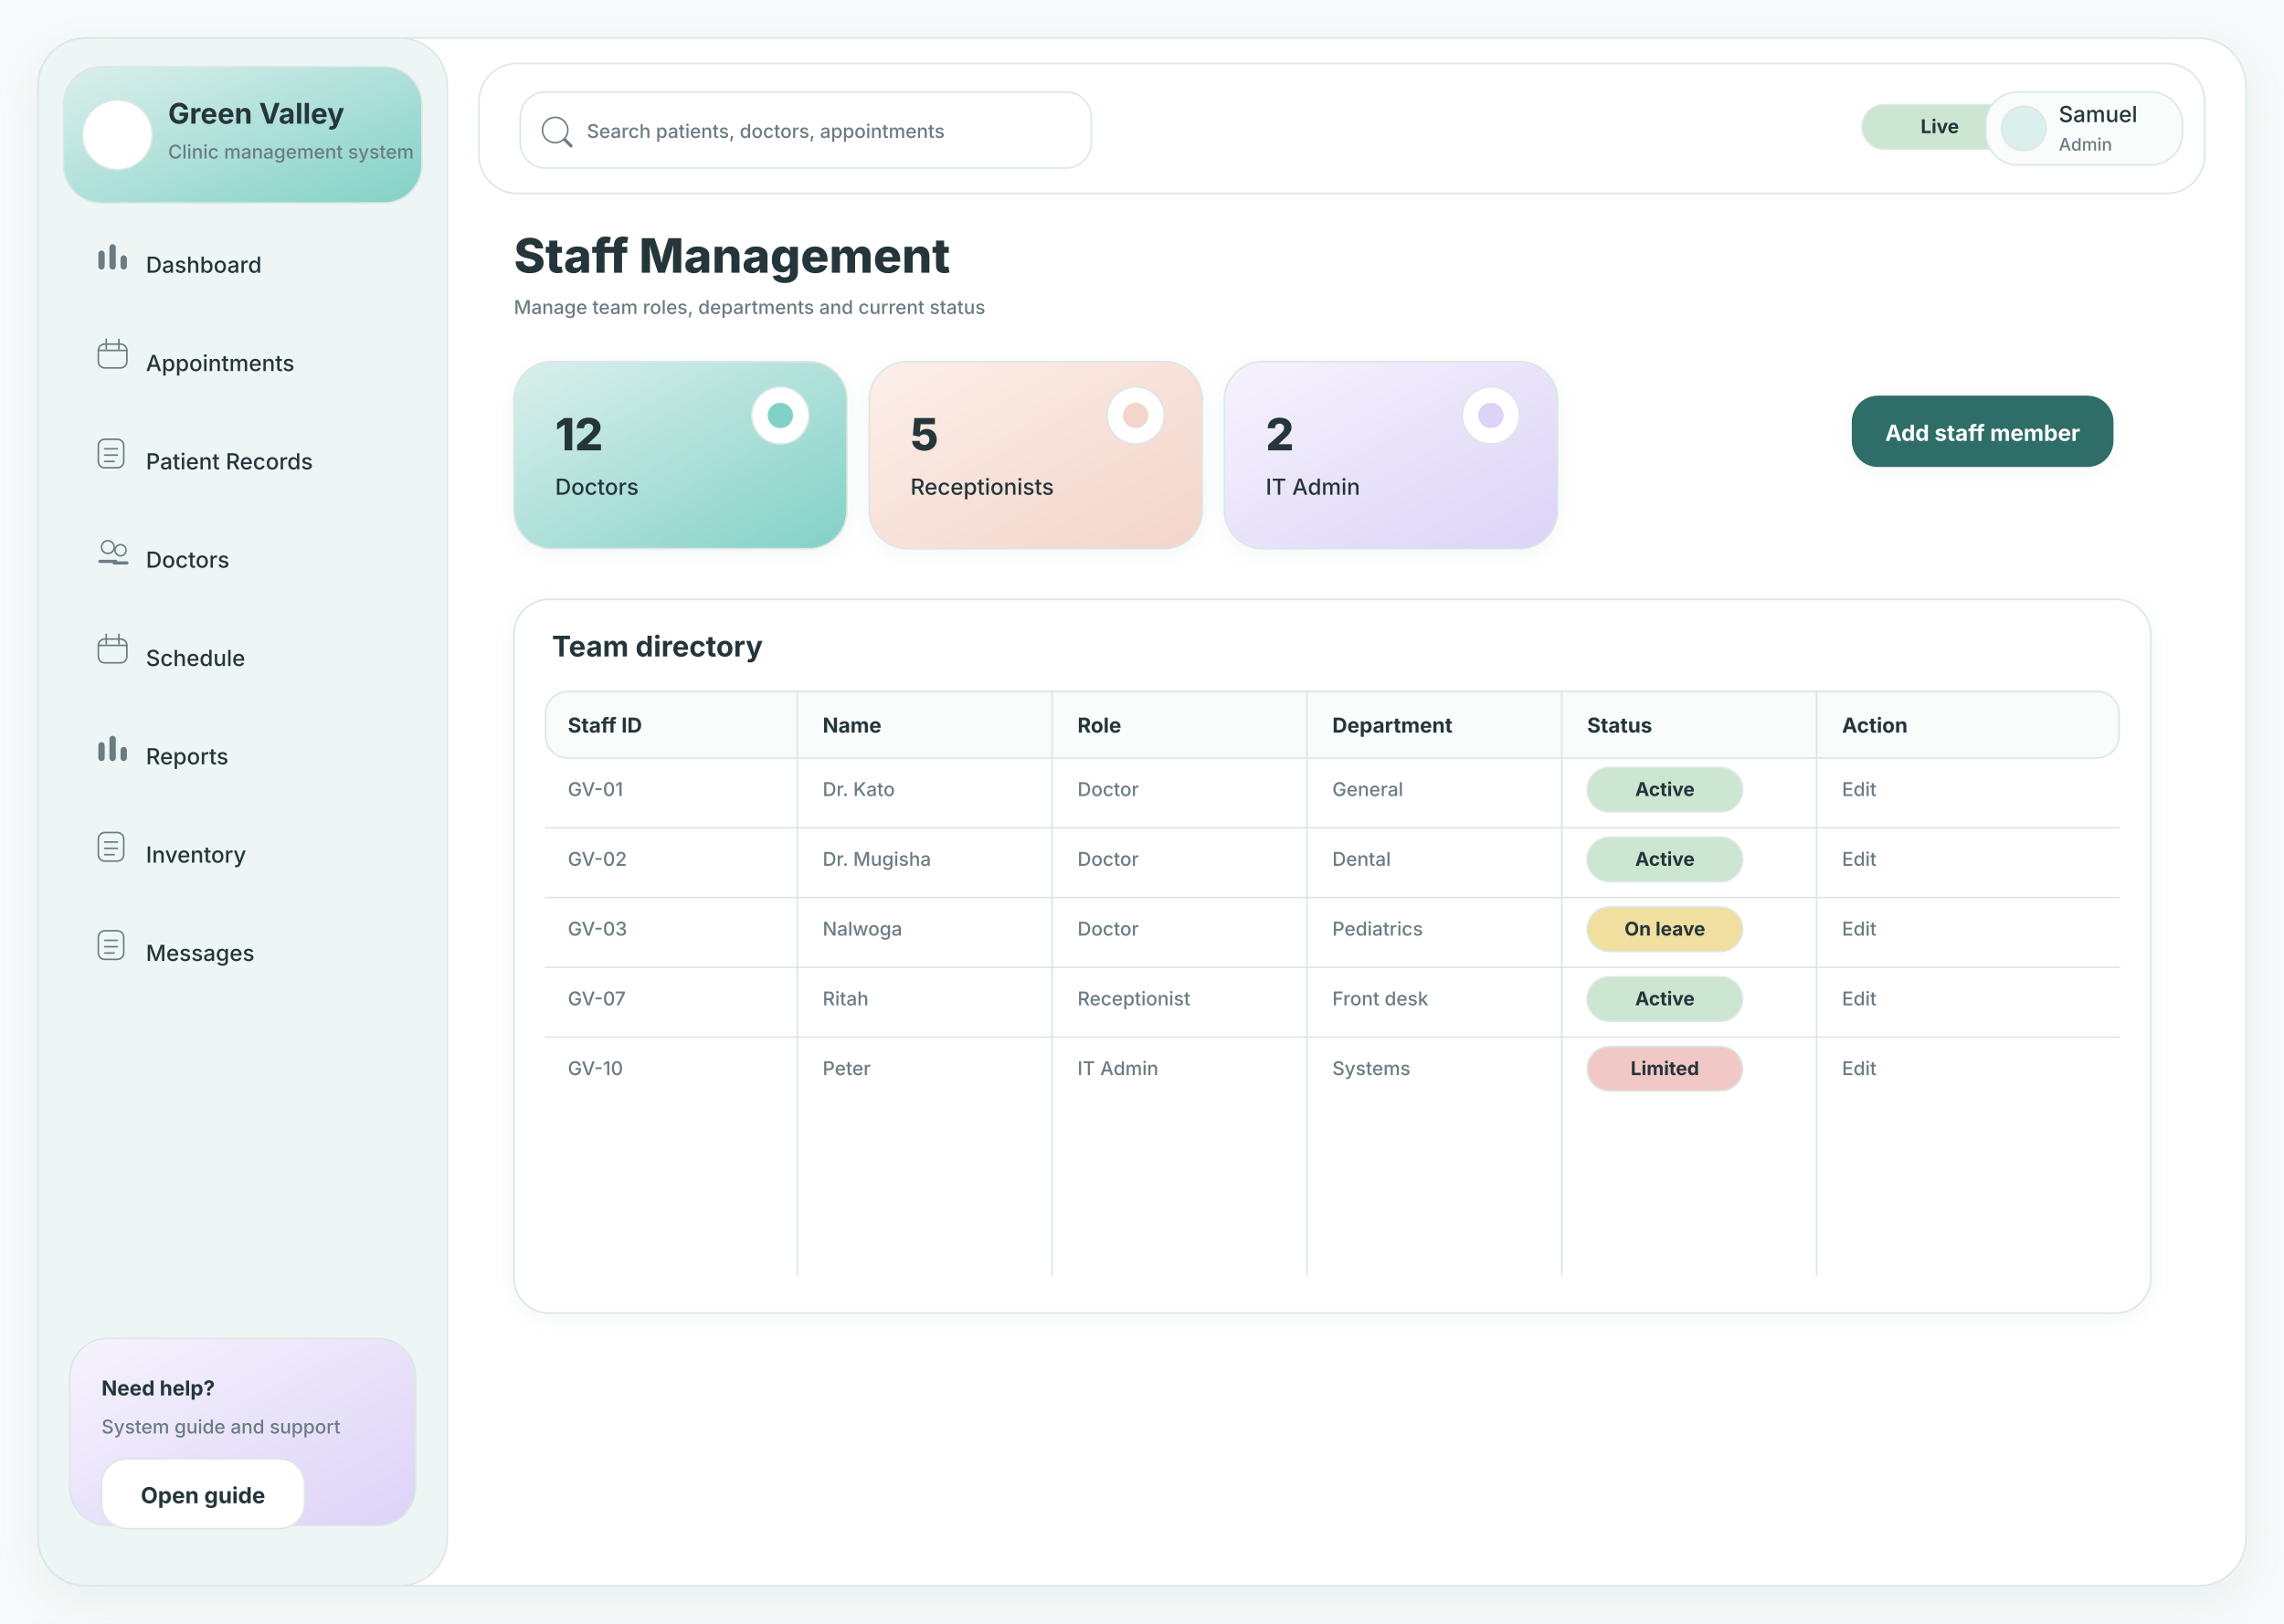
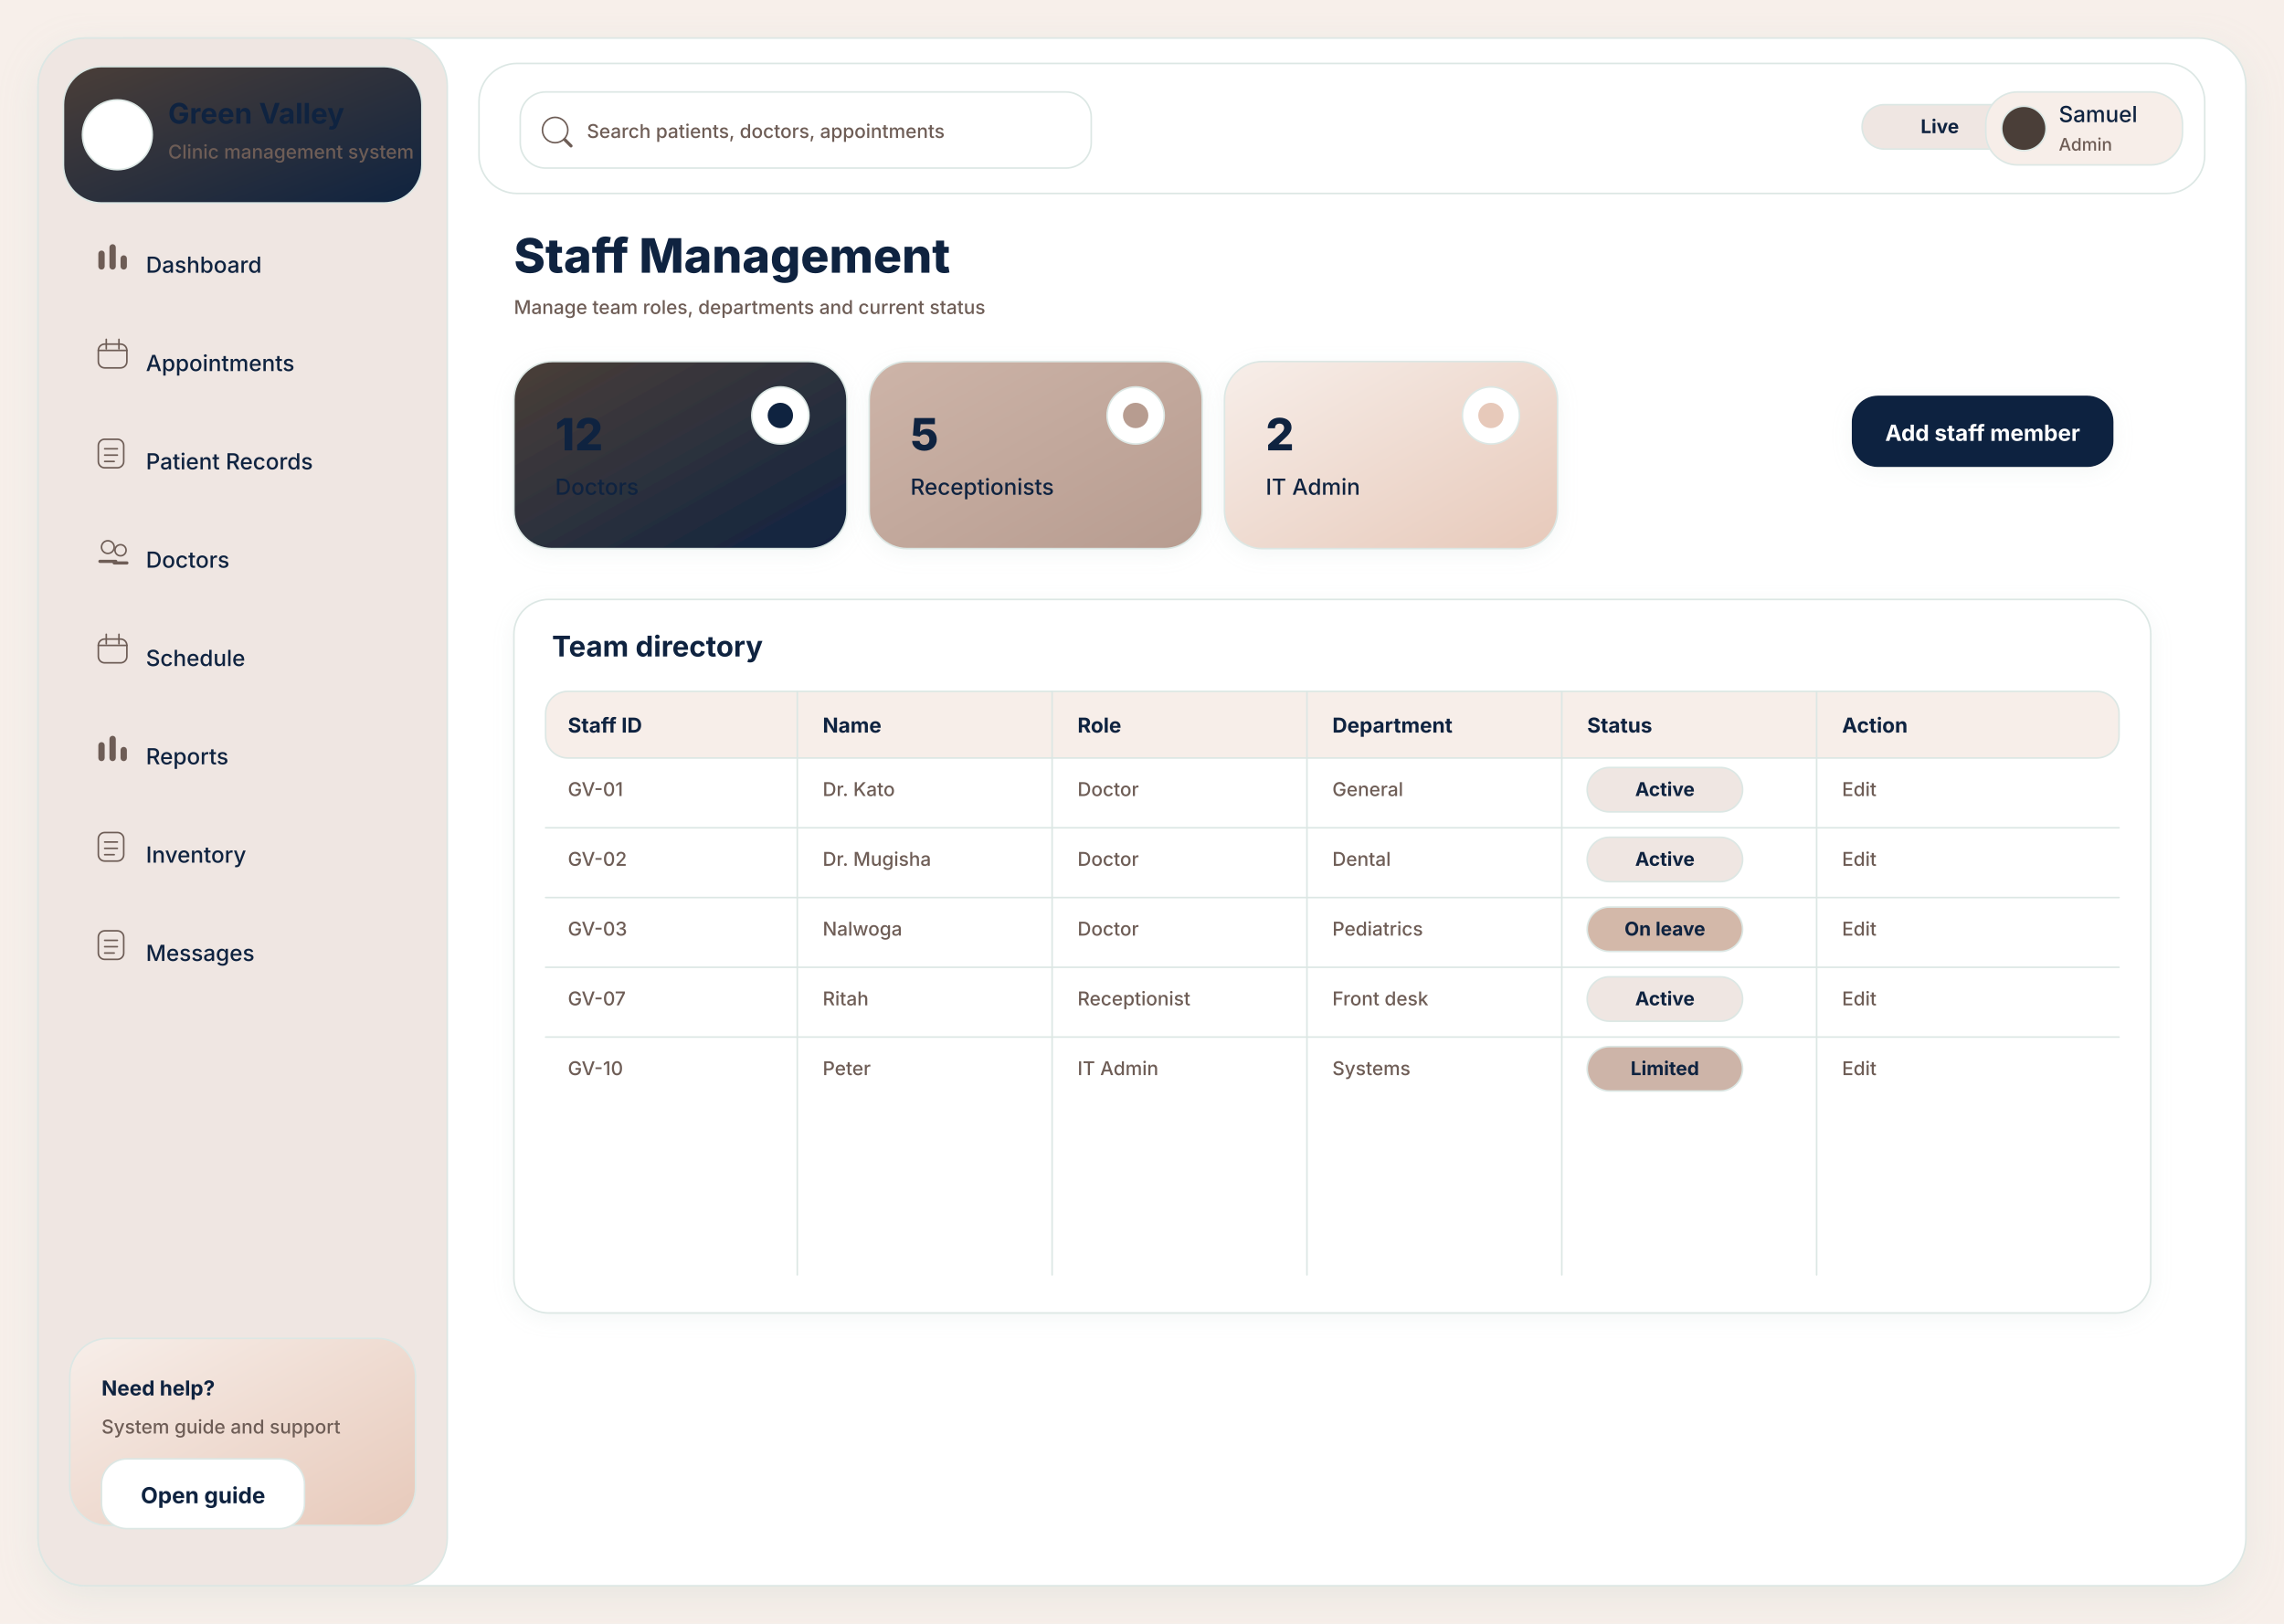
<svg xmlns="http://www.w3.org/2000/svg" width="1440" height="1024" viewBox="0 0 1440 1024">
  <style>
-     .title { font-family: Inter, Arial, sans-serif; font-size: 30px; font-weight: 800; fill: #25363B; }
-     .h2 { font-family: Inter, Arial, sans-serif; font-size: 22px; font-weight: 800; fill: #25363B; }
-     .h3 { font-family: Inter, Arial, sans-serif; font-size: 18px; font-weight: 700; fill: #25363B; }
-     .label { font-family: Inter, Arial, sans-serif; font-size: 13px; font-weight: 700; fill: #25363B; }
-     .body { font-family: Inter, Arial, sans-serif; font-size: 14px; font-weight: 500; fill: #25363B; }
-     .small { font-family: Inter, Arial, sans-serif; font-size: 12px; font-weight: 500; fill: #6B7C82; }
-     .tiny { font-family: Inter, Arial, sans-serif; font-size: 11px; font-weight: 500; fill: #6B7C82; }
-     .chip { font-family: Inter, Arial, sans-serif; font-size: 12px; font-weight: 700; fill: #25363B; }
-     .button { font-family: Inter, Arial, sans-serif; font-size: 14px; font-weight: 700; fill: #2D6D67; }
-     .buttonLight { font-family: Inter, Arial, sans-serif; font-size: 14px; font-weight: 700; fill: #25363B; }
+     .title { font-family: Inter, Arial, sans-serif; font-size: 30px; font-weight: 800; fill: #0F2340; }
+     .h2 { font-family: Inter, Arial, sans-serif; font-size: 22px; font-weight: 800; fill: #0F2340; }
+     .h3 { font-family: Inter, Arial, sans-serif; font-size: 18px; font-weight: 700; fill: #0F2340; }
+     .label { font-family: Inter, Arial, sans-serif; font-size: 13px; font-weight: 700; fill: #0F2340; }
+     .body { font-family: Inter, Arial, sans-serif; font-size: 14px; font-weight: 500; fill: #0F2340; }
+     .small { font-family: Inter, Arial, sans-serif; font-size: 12px; font-weight: 500; fill: #6E5D56; }
+     .tiny { font-family: Inter, Arial, sans-serif; font-size: 11px; font-weight: 500; fill: #6E5D56; }
+     .chip { font-family: Inter, Arial, sans-serif; font-size: 12px; font-weight: 700; fill: #0F2340; }
+     .button { font-family: Inter, Arial, sans-serif; font-size: 14px; font-weight: 700; fill: #0F2340; }
+     .buttonLight { font-family: Inter, Arial, sans-serif; font-size: 14px; font-weight: 700; fill: #0F2340; }
    .whiteBtn { font-family: Inter, Arial, sans-serif; font-size: 14px; font-weight: 700; fill: white; }
-     .num { font-family: Inter, Arial, sans-serif; font-size: 28px; font-weight: 800; fill: #25363B; }
+     .num { font-family: Inter, Arial, sans-serif; font-size: 28px; font-weight: 800; fill: #0F2340; }
    .center { dominant-baseline: middle; text-anchor: middle; }
</style>
  <defs>
    <linearGradient id="gradPrimary" x1="0" y1="0" x2="1" y2="1">
-       <stop offset="0%" stop-color="#DBF0EC" />
-       <stop offset="100%" stop-color="#82D1C6" />
+       <stop offset="0%" stop-color="#4A3E38" />
+       <stop offset="100%" stop-color="#0F2340" />
    </linearGradient>
    <linearGradient id="gradPeach" x1="0" y1="0" x2="1" y2="1">
-       <stop offset="0%" stop-color="#FCEFE9" />
-       <stop offset="100%" stop-color="#F3D5CA" />
+       <stop offset="0%" stop-color="#CDB4A8" />
+       <stop offset="100%" stop-color="#B79C90" />
    </linearGradient>
    <linearGradient id="gradLav" x1="0" y1="0" x2="1" y2="1">
-       <stop offset="0%" stop-color="#F6F3FD" />
-       <stop offset="100%" stop-color="#DCD3F7" />
+       <stop offset="0%" stop-color="#F7EEE9" />
+       <stop offset="100%" stop-color="#E7C9BA" />
    </linearGradient>
    <linearGradient id="gradYellow" x1="0" y1="0" x2="1" y2="1">
      <stop offset="0%" stop-color="#FFF8E5" />
-       <stop offset="100%" stop-color="#F1DF9F" />
+       <stop offset="100%" stop-color="#D3B8A9" />
    </linearGradient>
    <filter id="shadow" x="-20%" y="-20%" width="140%" height="150%">
      <feDropShadow dx="0" dy="8" stdDeviation="12" flood-color="#B9CCC7" flood-opacity="0.22" />
    </filter>
    <filter id="soft" x="-20%" y="-20%" width="140%" height="150%">
      <feDropShadow dx="0" dy="3" stdDeviation="6" flood-color="#B9CCC7" flood-opacity="0.16" />
    </filter>
  </defs>
-   <rect x="0" y="0" width="1440" height="1024" fill="#F7FAFA" rx="0" ry="0" />
+   <rect x="0" y="0" width="1440" height="1024" fill="#F7EFEA" rx="0" ry="0" />
  <rect x="24" y="24" width="1392" height="976" fill="#FFFFFF" stroke="#DCE7E4" stroke-width="1" rx="30" ry="30" filter="url(#shadow)" />
-   <rect x="24" y="24" width="258" height="976" fill="#EEF6F5" stroke="#DCE7E4" stroke-width="1" rx="30" ry="30" />
+   <rect x="24" y="24" width="258" height="976" fill="#EFE6E2" stroke="#DCE7E4" stroke-width="1" rx="30" ry="30" />
  <rect x="40" y="42" width="226" height="86" fill="url(#gradPrimary)" stroke="#DCE7E4" stroke-width="1" rx="24" ry="24" />
  <circle cx="74" cy="85" r="22" fill="white" stroke="#DCE7E4" stroke-width="1" />
  <text x="106" y="78" class="h3" text-anchor="start">Green Valley</text>
  <text x="106" y="100" class="small" text-anchor="start">Clinic management system</text>
-   <rect x="62" y="158" width="4" height="12" fill="#6B7C82" rx="2" ry="2" />
-   <rect x="69" y="154" width="4" height="16" fill="#6B7C82" rx="2" ry="2" />
-   <rect x="76" y="161" width="4" height="9" fill="#6B7C82" rx="2" ry="2" />
-   <text x="92" y="172" class="body" fill="#6B7C82">Dashboard</text>
-   <rect x="62" y="217" width="18" height="15" fill="none" stroke="#6B7C82" stroke-width="1" rx="4" ry="4" />
-   <line x1="67" y1="214" x2="67" y2="220" stroke="#6B7C82" stroke-width="1" stroke-linecap="round" />
-   <line x1="75" y1="214" x2="75" y2="220" stroke="#6B7C82" stroke-width="1" stroke-linecap="round" />
-   <line x1="62" y1="221" x2="80" y2="221" stroke="#6B7C82" stroke-width="1" stroke-linecap="round" />
-   <text x="92" y="234" class="body" fill="#6B7C82">Appointments</text>
-   <rect x="62" y="277" width="16" height="18" fill="none" stroke="#6B7C82" stroke-width="1" rx="4" ry="4" />
-   <line x1="66" y1="283" x2="74" y2="283" stroke="#6B7C82" stroke-width="1" stroke-linecap="round" />
-   <line x1="66" y1="287" x2="74" y2="287" stroke="#6B7C82" stroke-width="1" stroke-linecap="round" />
-   <line x1="66" y1="291" x2="72" y2="291" stroke="#6B7C82" stroke-width="1" stroke-linecap="round" />
-   <text x="92" y="296" class="body" fill="#6B7C82">Patient Records</text>
-   <circle cx="68" cy="345" r="4" fill="none" stroke="#6B7C82" stroke-width="1" />
-   <circle cx="76" cy="347" r="3.5" fill="none" stroke="#6B7C82" stroke-width="1" />
-   <line x1="63" y1="354" x2="73" y2="354" stroke="#6B7C82" stroke-width="2" stroke-linecap="round" />
-   <line x1="72" y1="355" x2="80" y2="355" stroke="#6B7C82" stroke-width="2" stroke-linecap="round" />
-   <text x="92" y="358" class="body" fill="#6B7C82">Doctors</text>
-   <rect x="62" y="403" width="18" height="15" fill="none" stroke="#6B7C82" stroke-width="1" rx="4" ry="4" />
-   <line x1="67" y1="400" x2="67" y2="406" stroke="#6B7C82" stroke-width="1" stroke-linecap="round" />
-   <line x1="75" y1="400" x2="75" y2="406" stroke="#6B7C82" stroke-width="1" stroke-linecap="round" />
-   <line x1="62" y1="407" x2="80" y2="407" stroke="#6B7C82" stroke-width="1" stroke-linecap="round" />
-   <text x="92" y="420" class="body" fill="#6B7C82">Schedule</text>
-   <rect x="62" y="468" width="4" height="12" fill="#6B7C82" rx="2" ry="2" />
-   <rect x="69" y="464" width="4" height="16" fill="#6B7C82" rx="2" ry="2" />
-   <rect x="76" y="471" width="4" height="9" fill="#6B7C82" rx="2" ry="2" />
-   <text x="92" y="482" class="body" fill="#6B7C82">Reports</text>
-   <rect x="62" y="525" width="16" height="18" fill="none" stroke="#6B7C82" stroke-width="1" rx="4" ry="4" />
-   <line x1="66" y1="531" x2="74" y2="531" stroke="#6B7C82" stroke-width="1" stroke-linecap="round" />
-   <line x1="66" y1="535" x2="74" y2="535" stroke="#6B7C82" stroke-width="1" stroke-linecap="round" />
-   <line x1="66" y1="539" x2="72" y2="539" stroke="#6B7C82" stroke-width="1" stroke-linecap="round" />
-   <text x="92" y="544" class="body" fill="#6B7C82">Inventory</text>
-   <rect x="62" y="587" width="16" height="18" fill="none" stroke="#6B7C82" stroke-width="1" rx="4" ry="4" />
-   <line x1="66" y1="593" x2="74" y2="593" stroke="#6B7C82" stroke-width="1" stroke-linecap="round" />
-   <line x1="66" y1="597" x2="74" y2="597" stroke="#6B7C82" stroke-width="1" stroke-linecap="round" />
-   <line x1="66" y1="601" x2="72" y2="601" stroke="#6B7C82" stroke-width="1" stroke-linecap="round" />
-   <text x="92" y="606" class="body" fill="#6B7C82">Messages</text>
+   <rect x="62" y="158" width="4" height="12" fill="#6E5D56" rx="2" ry="2" />
+   <rect x="69" y="154" width="4" height="16" fill="#6E5D56" rx="2" ry="2" />
+   <rect x="76" y="161" width="4" height="9" fill="#6E5D56" rx="2" ry="2" />
+   <text x="92" y="172" class="body" fill="#6E5D56">Dashboard</text>
+   <rect x="62" y="217" width="18" height="15" fill="none" stroke="#6E5D56" stroke-width="1" rx="4" ry="4" />
+   <line x1="67" y1="214" x2="67" y2="220" stroke="#6E5D56" stroke-width="1" stroke-linecap="round" />
+   <line x1="75" y1="214" x2="75" y2="220" stroke="#6E5D56" stroke-width="1" stroke-linecap="round" />
+   <line x1="62" y1="221" x2="80" y2="221" stroke="#6E5D56" stroke-width="1" stroke-linecap="round" />
+   <text x="92" y="234" class="body" fill="#6E5D56">Appointments</text>
+   <rect x="62" y="277" width="16" height="18" fill="none" stroke="#6E5D56" stroke-width="1" rx="4" ry="4" />
+   <line x1="66" y1="283" x2="74" y2="283" stroke="#6E5D56" stroke-width="1" stroke-linecap="round" />
+   <line x1="66" y1="287" x2="74" y2="287" stroke="#6E5D56" stroke-width="1" stroke-linecap="round" />
+   <line x1="66" y1="291" x2="72" y2="291" stroke="#6E5D56" stroke-width="1" stroke-linecap="round" />
+   <text x="92" y="296" class="body" fill="#6E5D56">Patient Records</text>
+   <circle cx="68" cy="345" r="4" fill="none" stroke="#6E5D56" stroke-width="1" />
+   <circle cx="76" cy="347" r="3.5" fill="none" stroke="#6E5D56" stroke-width="1" />
+   <line x1="63" y1="354" x2="73" y2="354" stroke="#6E5D56" stroke-width="2" stroke-linecap="round" />
+   <line x1="72" y1="355" x2="80" y2="355" stroke="#6E5D56" stroke-width="2" stroke-linecap="round" />
+   <text x="92" y="358" class="body" fill="#6E5D56">Doctors</text>
+   <rect x="62" y="403" width="18" height="15" fill="none" stroke="#6E5D56" stroke-width="1" rx="4" ry="4" />
+   <line x1="67" y1="400" x2="67" y2="406" stroke="#6E5D56" stroke-width="1" stroke-linecap="round" />
+   <line x1="75" y1="400" x2="75" y2="406" stroke="#6E5D56" stroke-width="1" stroke-linecap="round" />
+   <line x1="62" y1="407" x2="80" y2="407" stroke="#6E5D56" stroke-width="1" stroke-linecap="round" />
+   <text x="92" y="420" class="body" fill="#6E5D56">Schedule</text>
+   <rect x="62" y="468" width="4" height="12" fill="#6E5D56" rx="2" ry="2" />
+   <rect x="69" y="464" width="4" height="16" fill="#6E5D56" rx="2" ry="2" />
+   <rect x="76" y="471" width="4" height="9" fill="#6E5D56" rx="2" ry="2" />
+   <text x="92" y="482" class="body" fill="#6E5D56">Reports</text>
+   <rect x="62" y="525" width="16" height="18" fill="none" stroke="#6E5D56" stroke-width="1" rx="4" ry="4" />
+   <line x1="66" y1="531" x2="74" y2="531" stroke="#6E5D56" stroke-width="1" stroke-linecap="round" />
+   <line x1="66" y1="535" x2="74" y2="535" stroke="#6E5D56" stroke-width="1" stroke-linecap="round" />
+   <line x1="66" y1="539" x2="72" y2="539" stroke="#6E5D56" stroke-width="1" stroke-linecap="round" />
+   <text x="92" y="544" class="body" fill="#6E5D56">Inventory</text>
+   <rect x="62" y="587" width="16" height="18" fill="none" stroke="#6E5D56" stroke-width="1" rx="4" ry="4" />
+   <line x1="66" y1="593" x2="74" y2="593" stroke="#6E5D56" stroke-width="1" stroke-linecap="round" />
+   <line x1="66" y1="597" x2="74" y2="597" stroke="#6E5D56" stroke-width="1" stroke-linecap="round" />
+   <line x1="66" y1="601" x2="72" y2="601" stroke="#6E5D56" stroke-width="1" stroke-linecap="round" />
+   <text x="92" y="606" class="body" fill="#6E5D56">Messages</text>
  <rect x="44" y="844" width="218" height="118" fill="url(#gradLav)" stroke="#DCE7E4" stroke-width="1" rx="24" ry="24" />
  <text x="64" y="880" class="label" text-anchor="start">Need help?</text>
  <text x="64" y="904" class="small" text-anchor="start">System guide and support</text>
  <rect x="64" y="920" width="128" height="44" fill="white" stroke="#DCE7E4" stroke-width="1" rx="16" ry="16" />
  <text x="128.0" y="948" class="buttonLight" text-anchor="middle">Open guide</text>
  <rect x="302" y="40" width="1088" height="82" fill="white" stroke="#DCE7E4" stroke-width="1" rx="24" ry="24" />
  <text x="328" y="48" class="label" text-anchor="start" />
  <rect x="328" y="58" width="360" height="48" fill="white" stroke="#DCE7E4" stroke-width="1" rx="16" ry="16" />
-   <circle cx="350" cy="82.0" r="8" fill="none" stroke="#6B7C82" stroke-width="1" />
-   <line x1="356" y1="88.0" x2="360" y2="92.0" stroke="#6B7C82" stroke-width="2" stroke-linecap="round" />
+   <circle cx="350" cy="82.0" r="8" fill="none" stroke="#6E5D56" stroke-width="1" />
+   <line x1="356" y1="88.0" x2="360" y2="92.0" stroke="#6E5D56" stroke-width="2" stroke-linecap="round" />
  <text x="370" y="87.0" class="small" text-anchor="start">Search patients, doctors, appointments</text>
-   <rect x="1174" y="66" width="98" height="28" rx="14" ry="14" fill="#CDE6D1" stroke="#DCE7E4" stroke-width="1" />
-   <text x="1223" y="84" class="chip" text-anchor="middle" fill="#25363B">Live</text>
+   <rect x="1174" y="66" width="98" height="28" rx="14" ry="14" fill="#EFE6E2" stroke="#DCE7E4" stroke-width="1" />
+   <text x="1223" y="84" class="chip" text-anchor="middle" fill="#0F2340">Live</text>
  <circle cx="1296" cy="81" r="20" fill="url(#gradPeach)" stroke="#DCE7E4" stroke-width="1" />
  <circle cx="1342" cy="81" r="20" fill="url(#gradLav)" stroke="#DCE7E4" stroke-width="1" />
  <rect x="1290" y="140" width="100" height="0" fill="none" stroke="none" stroke-width="1" rx="18" ry="18" />
  <rect x="134" y="0" width="0" height="0" fill="none" rx="18" ry="18" />
  <rect x="1218" y="58" width="0" height="0" fill="none" rx="18" ry="18" />
-   <rect x="1252" y="58" width="124" height="46" fill="#F8FCFB" stroke="#DCE7E4" stroke-width="1" rx="20" ry="20" />
-   <circle cx="1276" cy="81" r="14" fill="#DBF0EC" stroke="#DCE7E4" stroke-width="1" />
+   <rect x="1252" y="58" width="124" height="46" fill="#F7EEE9" stroke="#DCE7E4" stroke-width="1" rx="20" ry="20" />
+   <circle cx="1276" cy="81" r="14" fill="#4A3E38" stroke="#DCE7E4" stroke-width="1" />
  <text x="1298" y="77" class="body" text-anchor="start">Samuel</text>
  <text x="1298" y="95" class="tiny" text-anchor="start">Admin</text>
  <text x="324" y="172" class="title" text-anchor="start">Staff Management</text>
  <text x="324" y="198" class="small" text-anchor="start">Manage team roles, departments and current status</text>
  <rect x="324" y="228" width="210" height="118" fill="url(#gradPrimary)" stroke="#DCE7E4" stroke-width="1" rx="24" ry="24" filter="url(#soft)" />
  <circle cx="492" cy="262" r="18" fill="white" stroke="#DCE7E4" stroke-width="1" />
  <text x="350" y="284" class="num" text-anchor="start">12</text>
  <text x="350" y="312" class="body" text-anchor="start">Doctors</text>
-   <circle cx="492" cy="262" r="8" fill="#82D1C6" />
+   <circle cx="492" cy="262" r="8" fill="#0F2340" />
  <rect x="548" y="228" width="210" height="118" fill="url(#gradPeach)" stroke="#DCE7E4" stroke-width="1" rx="24" ry="24" filter="url(#soft)" />
  <circle cx="716" cy="262" r="18" fill="white" stroke="#DCE7E4" stroke-width="1" />
  <text x="574" y="284" class="num" text-anchor="start">5</text>
  <text x="574" y="312" class="body" text-anchor="start">Receptionists</text>
-   <circle cx="716" cy="262" r="8" fill="#F3D5CA" />
+   <circle cx="716" cy="262" r="8" fill="#B79C90" />
  <rect x="772" y="228" width="210" height="118" fill="url(#gradLav)" stroke="#DCE7E4" stroke-width="1" rx="24" ry="24" filter="url(#soft)" />
  <circle cx="940" cy="262" r="18" fill="white" stroke="#DCE7E4" stroke-width="1" />
  <text x="798" y="284" class="num" text-anchor="start">2</text>
  <text x="798" y="312" class="body" text-anchor="start">IT Admin</text>
-   <circle cx="940" cy="262" r="8" fill="#DCD3F7" />
-   <rect x="1168" y="250" width="164" height="44" fill="#2D6D67" stroke="#2D6D67" stroke-width="1" rx="16" ry="16" filter="url(#soft)" />
+   <circle cx="940" cy="262" r="8" fill="#E7C9BA" />
+   <rect x="1168" y="250" width="164" height="44" fill="#0F2340" stroke="#0F2340" stroke-width="1" rx="16" ry="16" filter="url(#soft)" />
  <text x="1250.0" y="278" class="whiteBtn" text-anchor="middle">Add staff member</text>
  <rect x="324" y="378" width="1032" height="450" fill="white" stroke="#DCE7E4" stroke-width="1" rx="22" ry="22" filter="url(#soft)" />
  <text x="348" y="414" class="h3" text-anchor="start">Team directory</text>
-   <rect x="344" y="436" width="992" height="42" fill="#F8FCFB" stroke="#DCE7E4" stroke-width="1" rx="14" ry="14" />
+   <rect x="344" y="436" width="992" height="42" fill="#F7EEE9" stroke="#DCE7E4" stroke-width="1" rx="14" ry="14" />
  <text x="358" y="462" class="label" text-anchor="start">Staff ID</text>
  <line x1="502.667" y1="436" x2="502.667" y2="804" stroke="#DCE7E4" stroke-width="1" stroke-linecap="round" />
  <text x="518.667" y="462" class="label" text-anchor="start">Name</text>
  <line x1="663.333" y1="436" x2="663.333" y2="804" stroke="#DCE7E4" stroke-width="1" stroke-linecap="round" />
  <text x="679.333" y="462" class="label" text-anchor="start">Role</text>
  <line x1="824" y1="436" x2="824" y2="804" stroke="#DCE7E4" stroke-width="1" stroke-linecap="round" />
  <text x="840" y="462" class="label" text-anchor="start">Department</text>
  <line x1="984.667" y1="436" x2="984.667" y2="804" stroke="#DCE7E4" stroke-width="1" stroke-linecap="round" />
  <text x="1000.667" y="462" class="label" text-anchor="start">Status</text>
  <line x1="1145.333" y1="436" x2="1145.333" y2="804" stroke="#DCE7E4" stroke-width="1" stroke-linecap="round" />
  <text x="1161.333" y="462" class="label" text-anchor="start">Action</text>
  <text x="358" y="502" class="small" text-anchor="start">GV-01</text>
  <text x="518.667" y="502" class="small" text-anchor="start">Dr. Kato</text>
  <text x="679.333" y="502" class="small" text-anchor="start">Doctor</text>
  <text x="840" y="502" class="small" text-anchor="start">General</text>
-   <rect x="1000.667" y="484" width="98" height="28" rx="14" ry="14" fill="#CDE6D1" stroke="#DCE7E4" stroke-width="1" />
-   <text x="1049.667" y="502" class="chip" text-anchor="middle" fill="#25363B">Active</text>
+   <rect x="1000.667" y="484" width="98" height="28" rx="14" ry="14" fill="#EFE6E2" stroke="#DCE7E4" stroke-width="1" />
+   <text x="1049.667" y="502" class="chip" text-anchor="middle" fill="#0F2340">Active</text>
  <text x="1161.333" y="502" class="small" text-anchor="start">Edit</text>
  <line x1="344" y1="522" x2="1336" y2="522" stroke="#DCE7E4" stroke-width="1" stroke-linecap="round" />
  <text x="358" y="546" class="small" text-anchor="start">GV-02</text>
  <text x="518.667" y="546" class="small" text-anchor="start">Dr. Mugisha</text>
  <text x="679.333" y="546" class="small" text-anchor="start">Doctor</text>
  <text x="840" y="546" class="small" text-anchor="start">Dental</text>
-   <rect x="1000.667" y="528" width="98" height="28" rx="14" ry="14" fill="#CDE6D1" stroke="#DCE7E4" stroke-width="1" />
-   <text x="1049.667" y="546" class="chip" text-anchor="middle" fill="#25363B">Active</text>
+   <rect x="1000.667" y="528" width="98" height="28" rx="14" ry="14" fill="#EFE6E2" stroke="#DCE7E4" stroke-width="1" />
+   <text x="1049.667" y="546" class="chip" text-anchor="middle" fill="#0F2340">Active</text>
  <text x="1161.333" y="546" class="small" text-anchor="start">Edit</text>
  <line x1="344" y1="566" x2="1336" y2="566" stroke="#DCE7E4" stroke-width="1" stroke-linecap="round" />
  <text x="358" y="590" class="small" text-anchor="start">GV-03</text>
  <text x="518.667" y="590" class="small" text-anchor="start">Nalwoga</text>
  <text x="679.333" y="590" class="small" text-anchor="start">Doctor</text>
  <text x="840" y="590" class="small" text-anchor="start">Pediatrics</text>
-   <rect x="1000.667" y="572" width="98" height="28" rx="14" ry="14" fill="#F1DF9F" stroke="#DCE7E4" stroke-width="1" />
-   <text x="1049.667" y="590" class="chip" text-anchor="middle" fill="#25363B">On leave</text>
+   <rect x="1000.667" y="572" width="98" height="28" rx="14" ry="14" fill="#D3B8A9" stroke="#DCE7E4" stroke-width="1" />
+   <text x="1049.667" y="590" class="chip" text-anchor="middle" fill="#0F2340">On leave</text>
  <text x="1161.333" y="590" class="small" text-anchor="start">Edit</text>
  <line x1="344" y1="610" x2="1336" y2="610" stroke="#DCE7E4" stroke-width="1" stroke-linecap="round" />
  <text x="358" y="634" class="small" text-anchor="start">GV-07</text>
  <text x="518.667" y="634" class="small" text-anchor="start">Ritah</text>
  <text x="679.333" y="634" class="small" text-anchor="start">Receptionist</text>
  <text x="840" y="634" class="small" text-anchor="start">Front desk</text>
-   <rect x="1000.667" y="616" width="98" height="28" rx="14" ry="14" fill="#CDE6D1" stroke="#DCE7E4" stroke-width="1" />
-   <text x="1049.667" y="634" class="chip" text-anchor="middle" fill="#25363B">Active</text>
+   <rect x="1000.667" y="616" width="98" height="28" rx="14" ry="14" fill="#EFE6E2" stroke="#DCE7E4" stroke-width="1" />
+   <text x="1049.667" y="634" class="chip" text-anchor="middle" fill="#0F2340">Active</text>
  <text x="1161.333" y="634" class="small" text-anchor="start">Edit</text>
  <line x1="344" y1="654" x2="1336" y2="654" stroke="#DCE7E4" stroke-width="1" stroke-linecap="round" />
  <text x="358" y="678" class="small" text-anchor="start">GV-10</text>
  <text x="518.667" y="678" class="small" text-anchor="start">Peter</text>
  <text x="679.333" y="678" class="small" text-anchor="start">IT Admin</text>
  <text x="840" y="678" class="small" text-anchor="start">Systems</text>
-   <rect x="1000.667" y="660" width="98" height="28" rx="14" ry="14" fill="#F1C8C6" stroke="#DCE7E4" stroke-width="1" />
-   <text x="1049.667" y="678" class="chip" text-anchor="middle" fill="#25363B">Limited</text>
+   <rect x="1000.667" y="660" width="98" height="28" rx="14" ry="14" fill="#CDB4A8" stroke="#DCE7E4" stroke-width="1" />
+   <text x="1049.667" y="678" class="chip" text-anchor="middle" fill="#0F2340">Limited</text>
  <text x="1161.333" y="678" class="small" text-anchor="start">Edit</text>
</svg>
